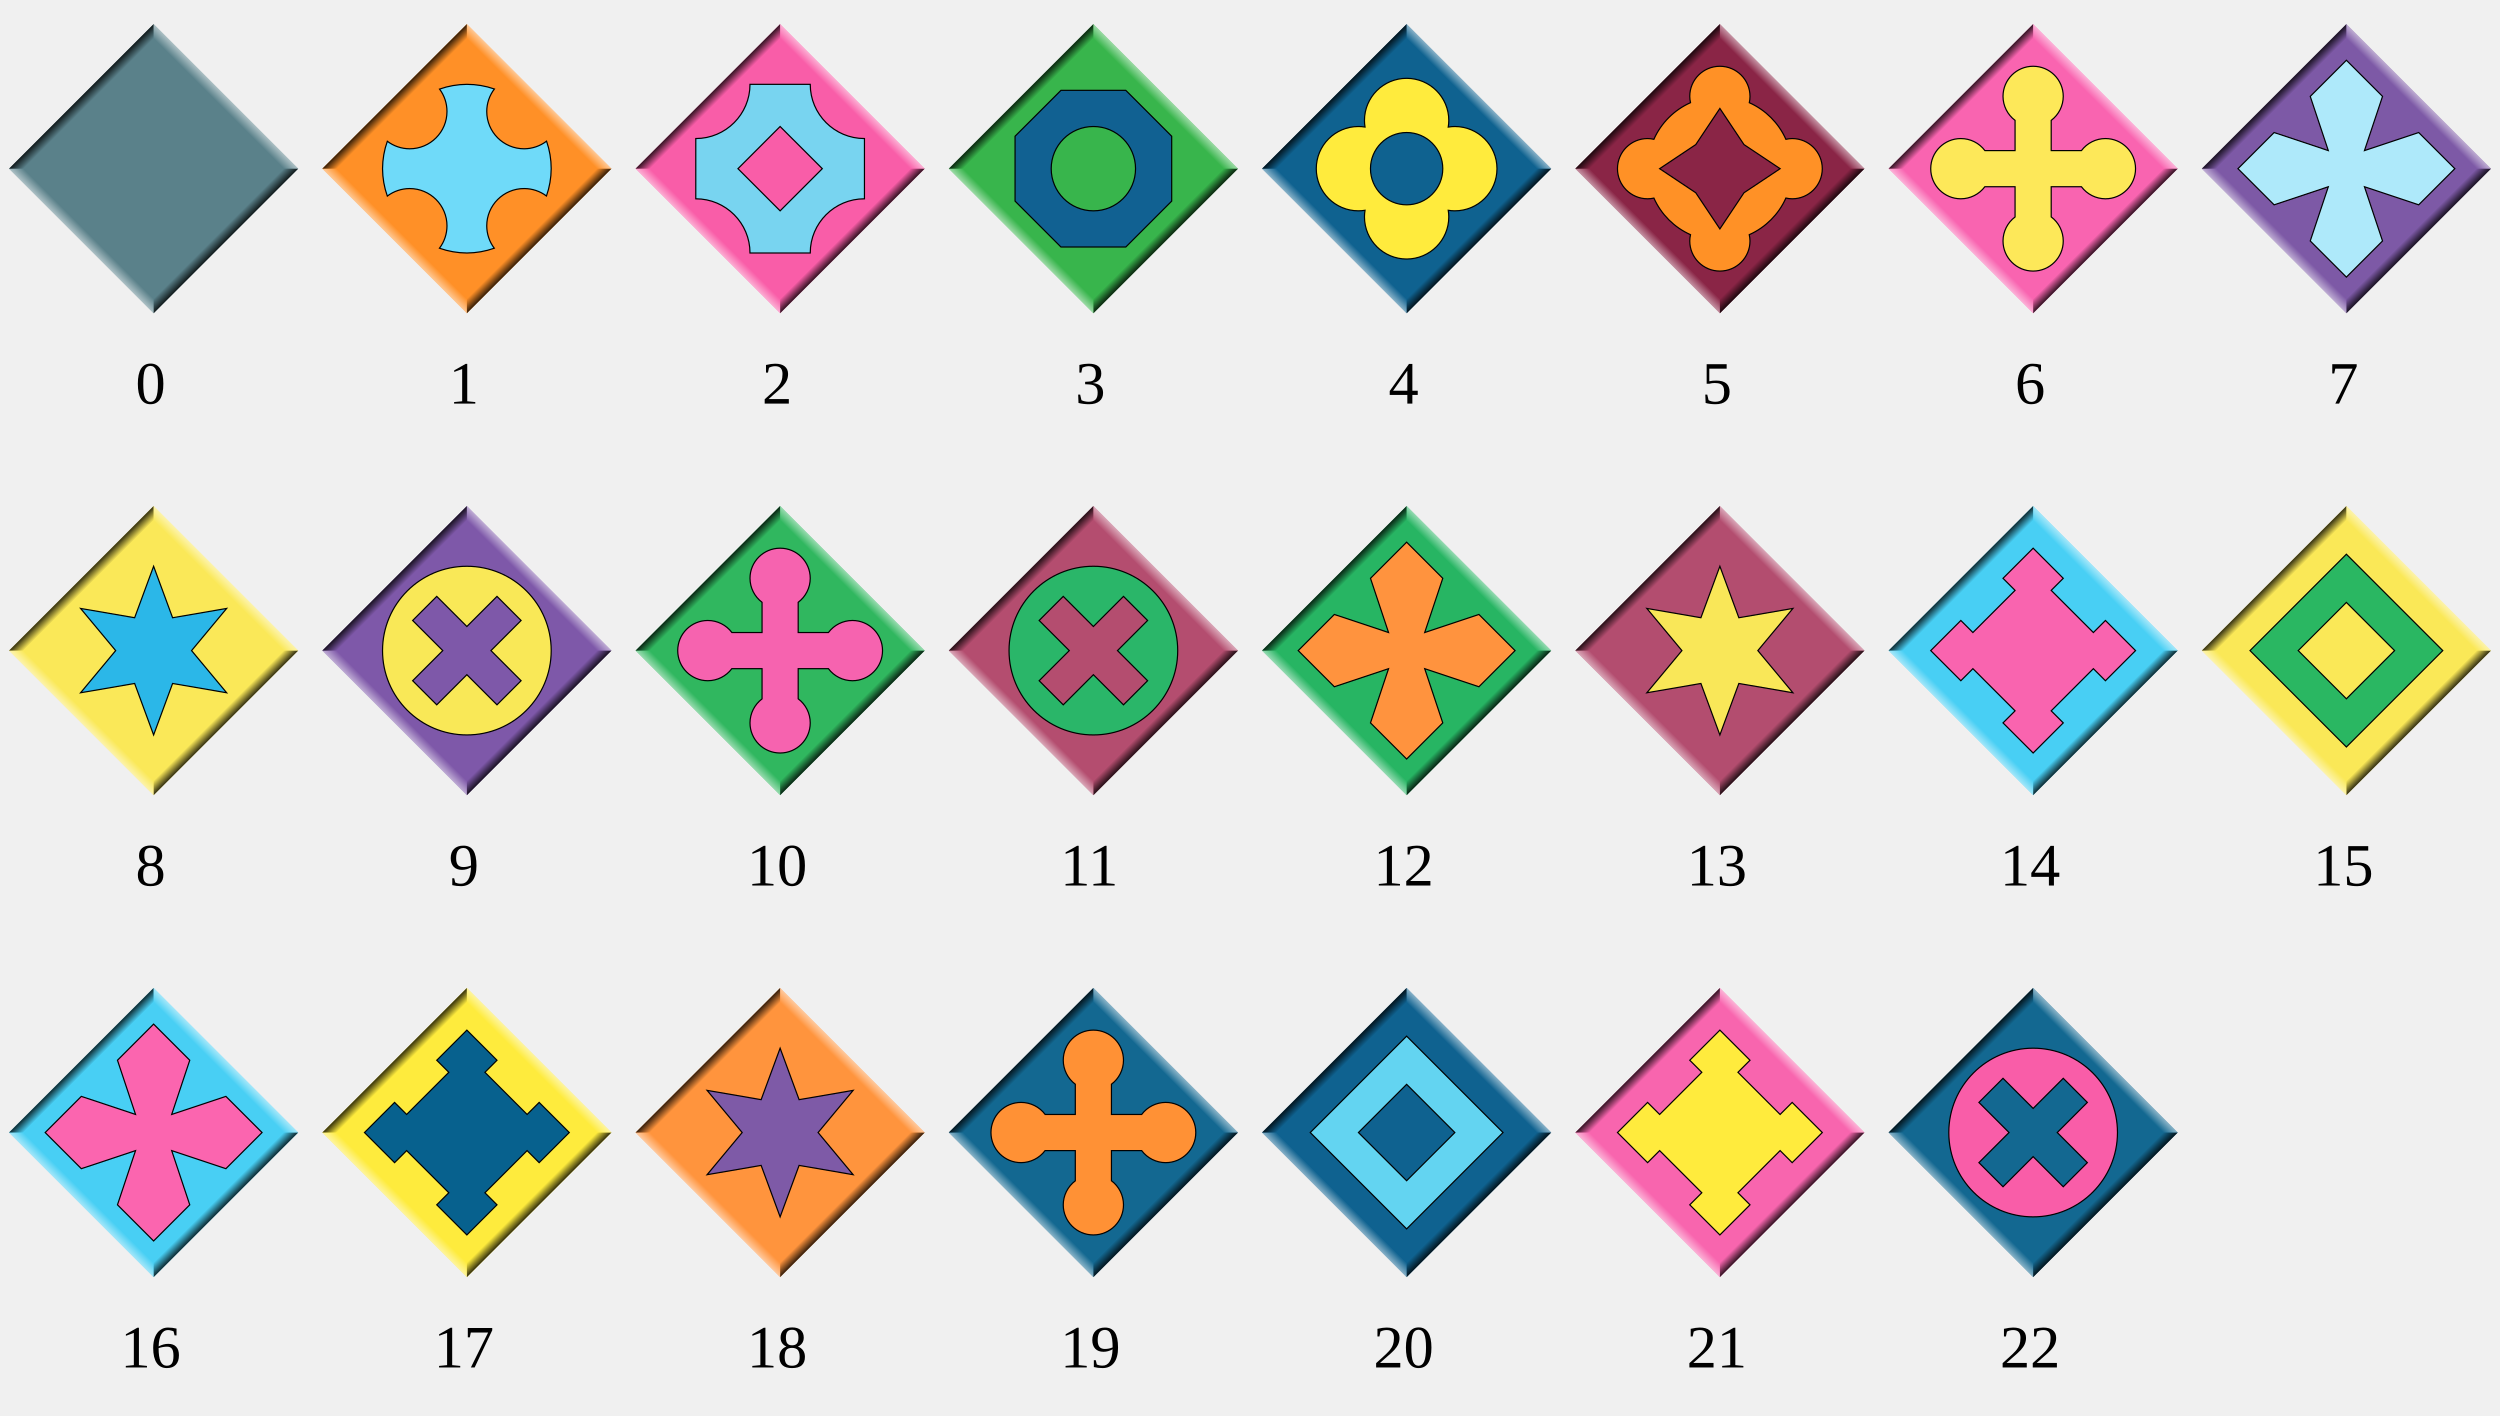
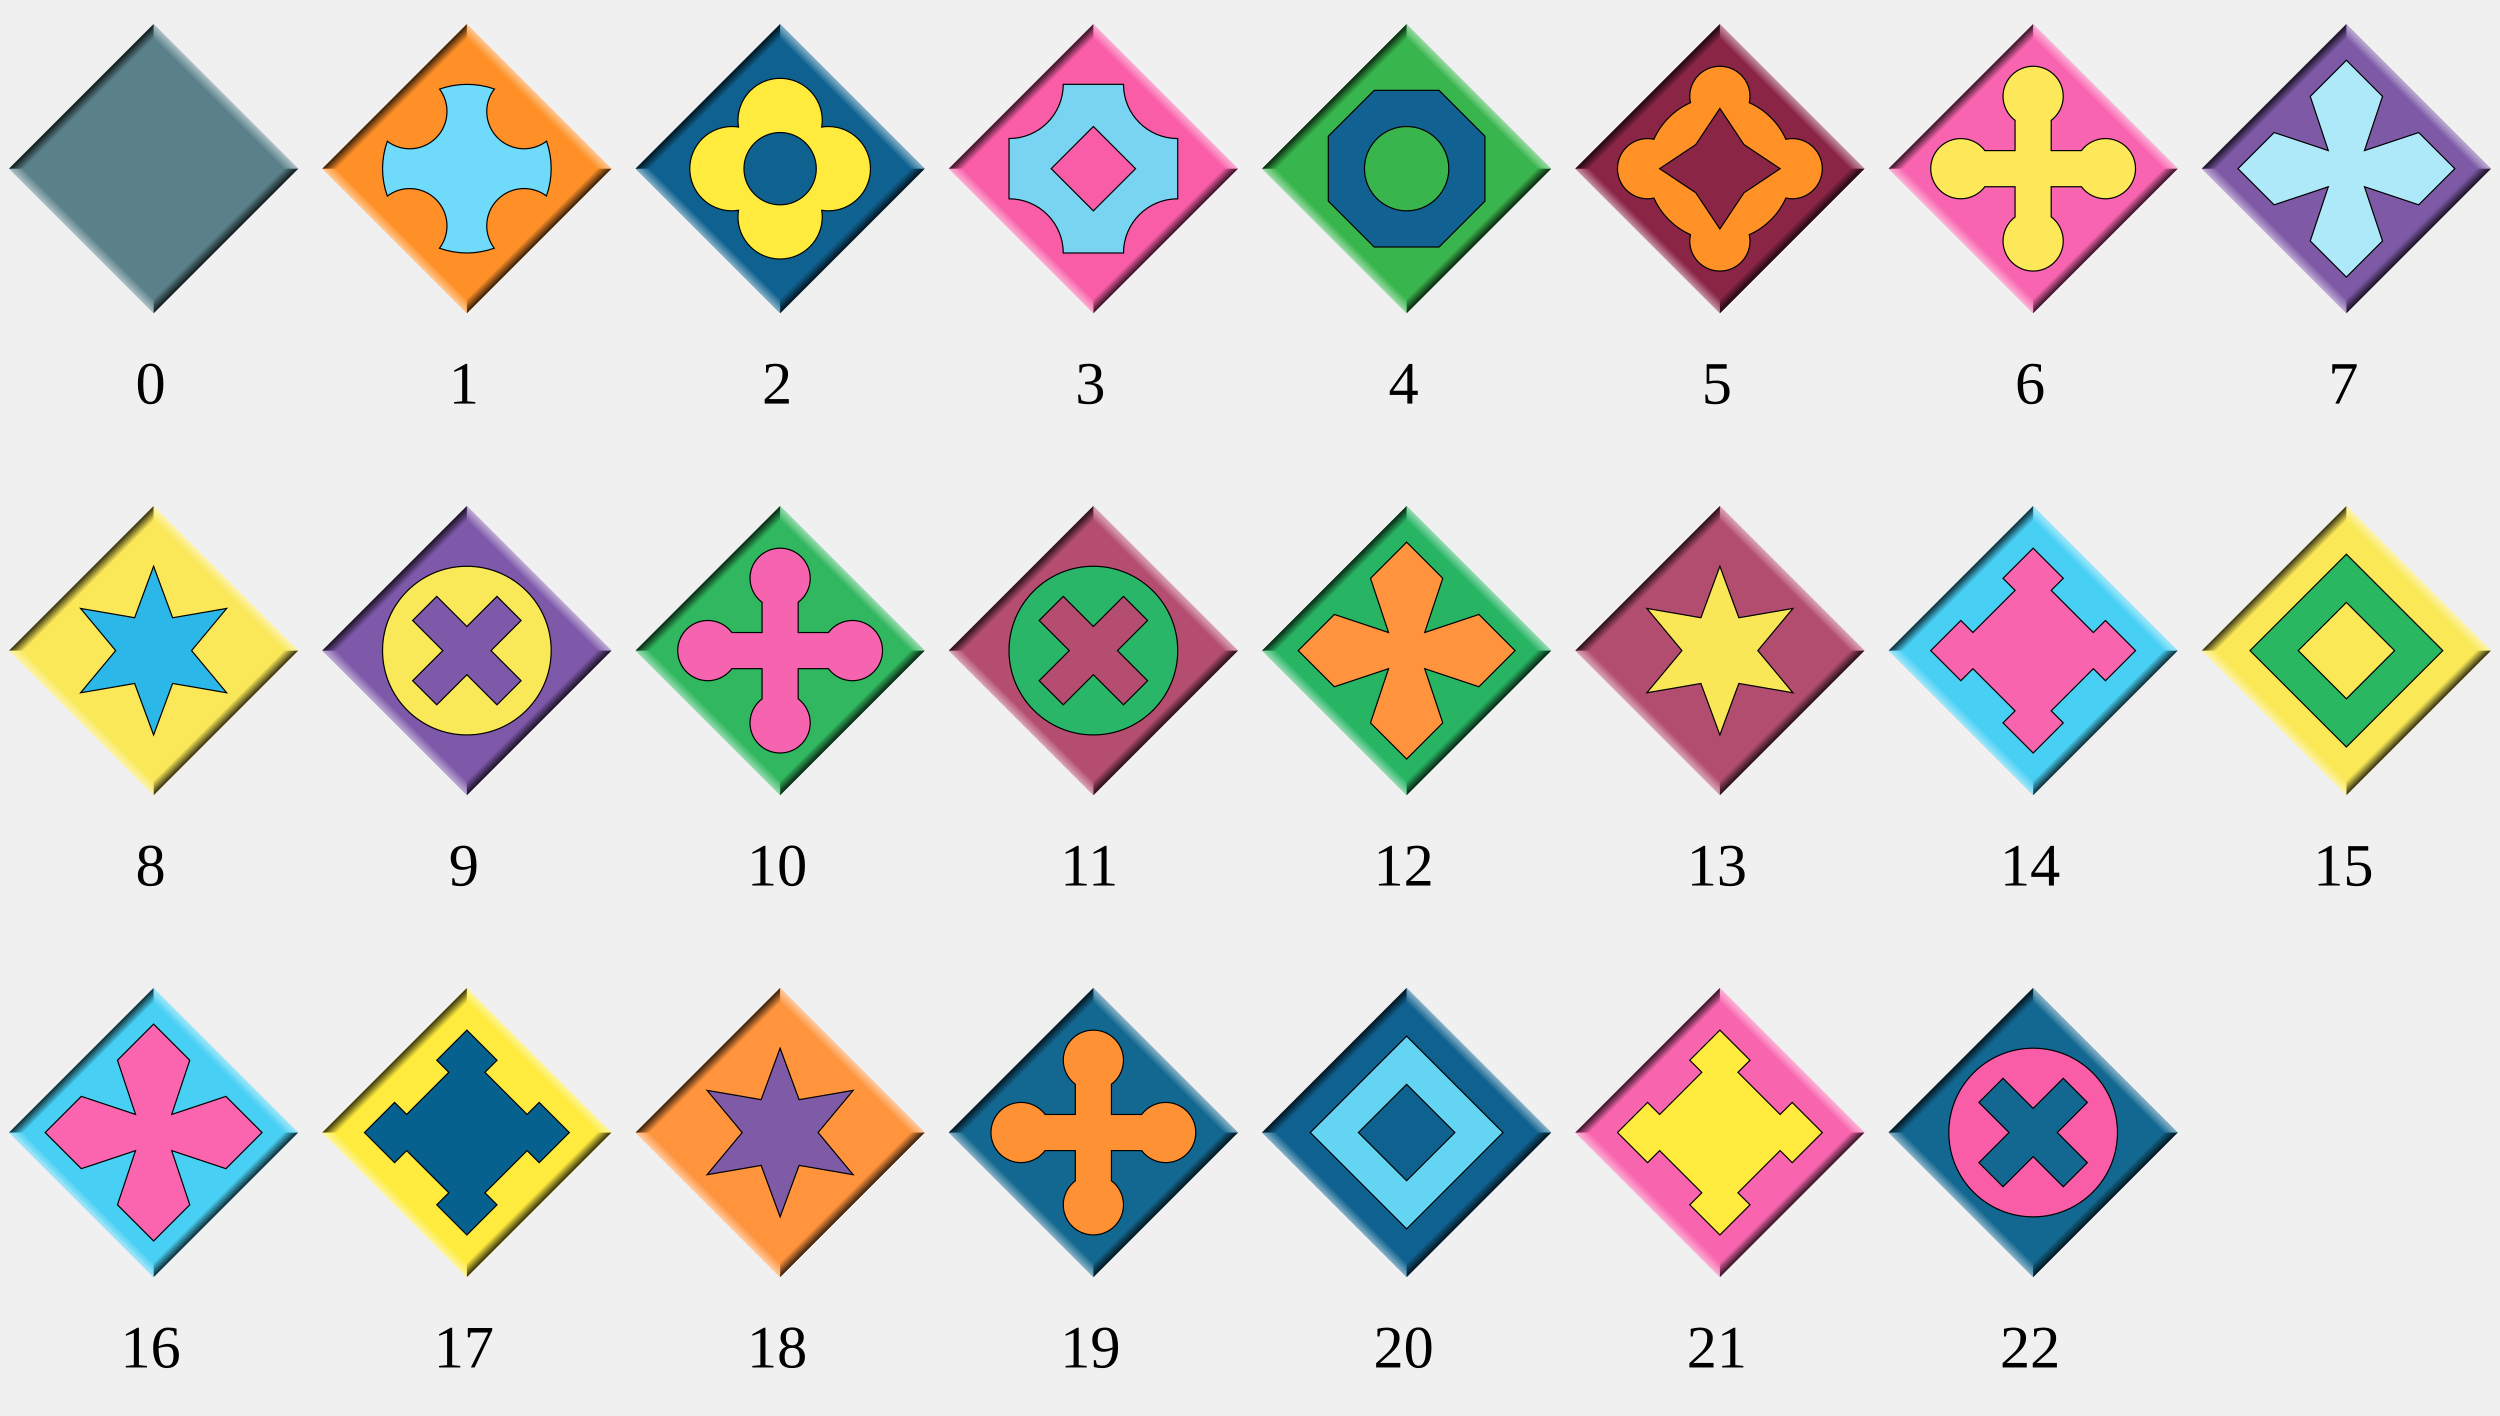
<svg xmlns="http://www.w3.org/2000/svg" viewBox="0 0 830 470" width="830" height="470">
  <style>
        text {
            font-size: 20px;
            fill: black;
        }
        @media (prefers-color-scheme: dark) {
            text {
                fill: white;
            }
        }
    </style>
  <defs>
    <mask id="mask">
      <rect fill="white" x="0" y="0" width="48" height="48" />
    </mask>
    <linearGradient id="dark-edge" y2="100%">
      <stop offset="45%" stop-color="black" stop-opacity="0" />
      <stop offset="50%" stop-color="black" stop-opacity="0.8" />
    </linearGradient>
    <linearGradient id="light-edge" y1="100%">
      <stop offset="50%" stop-color="white" stop-opacity="0.5" />
      <stop offset="55%" stop-color="white" stop-opacity="0" />
    </linearGradient>
    <linearGradient id="dark-edge-2" x1="100%" x2="0%" y1="100%">
      <stop offset="45%" stop-color="black" stop-opacity="0" />
      <stop offset="50%" stop-color="black" stop-opacity="0.8" />
    </linearGradient>
    <linearGradient id="light-edge-2" x1="100%" x2="0%" y2="100%">
      <stop offset="50%" stop-color="white" stop-opacity="0.5" />
      <stop offset="55%" stop-color="white" stop-opacity="0" />
    </linearGradient>
  </defs>
  <g transform="scale(2)">
    <g transform="translate(0, 4)">
      <g transform="translate(1.5, 24)">
        <path fill="#5a818a" d="M0,0 L24,-24 L48,0 L24,24 Z" />
        <path fill="url(#dark-edge)" d="M45,0 H48 L24,24 V21 z" />
        <path fill="url(#light-edge)" d="M0,0 H3 L24,21 V24 z" />
        <path fill="url(#dark-edge-2)" d="M0,0 H3 L24,-21 V-24 z" />
        <path fill="url(#light-edge-2)" d="M45,0 H48 L24,-24 V-21 z" />
      </g>
      <g transform="translate(53.5, 24)">
        <path fill="#ff9027" d="M0,0 L24,-24 L48,0 L24,24 Z" />
        <path fill="url(#dark-edge)" d="M45,0 H48 L24,24 V21 z" />
        <path fill="url(#light-edge)" d="M0,0 H3 L24,21 V24 z" />
        <path fill="url(#dark-edge-2)" d="M0,0 H3 L24,-21 V-24 z" />
        <path fill="url(#light-edge-2)" d="M45,0 H48 L24,-24 V-21 z" />
        <path fill="#6fdaf9" stroke="black" stroke-width="0.2" d="M24-14a14 14 0 0 0-4.535.787A6.2 6.2 0 0 1 20.699-9.5 6.2 6.2 0 0 1 14.5-3.3a6.2 6.2 0 0 1-3.707-1.25A14 14 0 0 0 10 0a14 14 0 0 0 .793 4.55A6.2 6.2 0 0 1 14.5 3.3a6.2 6.2 0 0 1 6.2 6.2 6.2 6.2 0 0 1-1.25 3.707A14 14 0 0 0 24 14a14 14 0 0 0 4.55-.793A6.2 6.2 0 0 1 27.3 9.5a6.2 6.2 0 0 1 6.2-6.2 6.2 6.2 0 0 1 3.713 1.235A14 14 0 0 0 38 0a14 14 0 0 0-.77-4.568 6.2 6.2 0 0 1-3.73 1.267A6.2 6.2 0 0 1 27.3-9.5a6.2 6.2 0 0 1 1.268-3.73A14 14 0 0 0 24-14" />
      </g>
      <g transform="translate(105.5, 24)">
+         <path fill="#0f6290" d="M0,0 L24,-24 L48,0 L24,24 Z" />
+         <path fill="url(#dark-edge)" d="M45,0 H48 L24,24 V21 z" />
+         <path fill="url(#light-edge)" d="M0,0 H3 L24,21 V24 z" />
+         <path fill="url(#dark-edge-2)" d="M0,0 H3 L24,-21 V-24 z" />
+         <path fill="url(#light-edge-2)" d="M45,0 H48 L24,-24 V-21 z" />
+         <path fill="#ffeb3d" stroke="black" stroke-width="0.2" d="M24-15a7 7 0 0 0-7 7 7 7 0 0 0 .09 1.088A7 7 0 0 0 16-7a7 7 0 0 0-7 7 7 7 0 0 0 7 7 7 7 0 0 0 1.092-.092A7 7 0 0 0 17 8a7 7 0 0 0 7 7 7 7 0 0 0 7-7 7 7 0 0 0-.088-1.09A7 7 0 0 0 32 7a7 7 0 0 0 7-7 7 7 0 0 0-7-7 7 7 0 0 0-1.092.092A7 7 0 0 0 31-8a7 7 0 0 0-7-7m0 9a6 6 0 0 1 6 6 6 6 0 0 1-6 6 6 6 0 0 1-6-6 6 6 0 0 1 6-6" />
+       </g>
+       <g transform="translate(157.5, 24)">
        <path fill="#f95da8" d="M0,0 L24,-24 L48,0 L24,24 Z" />
        <path fill="url(#dark-edge)" d="M45,0 H48 L24,24 V21 z" />
        <path fill="url(#light-edge)" d="M0,0 H3 L24,21 V24 z" />
        <path fill="url(#dark-edge-2)" d="M0,0 H3 L24,-21 V-24 z" />
        <path fill="url(#light-edge-2)" d="M45,0 H48 L24,-24 V-21 z" />
        <path fill="#78d4f0" stroke="black" stroke-width="0.2" d="M10 5a9 9 0 0 1 9 9h10a9 9 0 0 1 9-9V-5a9 9 0 0 1-9-9H19a9 9 0 0 1-9 9zM24-7l7 7-7 7-7-7z" />
      </g>
-       <g transform="translate(157.5, 24)">
+       <g transform="translate(209.5, 24)">
        <path fill="#38b54c" d="M0,0 L24,-24 L48,0 L24,24 Z" />
        <path fill="url(#dark-edge)" d="M45,0 H48 L24,24 V21 z" />
        <path fill="url(#light-edge)" d="M0,0 H3 L24,21 V24 z" />
        <path fill="url(#dark-edge-2)" d="M0,0 H3 L24,-21 V-24 z" />
        <path fill="url(#light-edge-2)" d="M45,0 H48 L24,-24 V-21 z" />
        <path fill="#116192" stroke="black" stroke-width="0.2" d="M18.615-13 11-5.385v10.77L18.615 13h10.77L37 5.385v-10.77L29.385-13zM24-7a7 7 0 0 1 7 7 7 7 0 0 1-7 7 7 7 0 0 1-7-7 7 7 0 0 1 7-7" />
-       </g>
-       <g transform="translate(209.5, 24)">
-         <path fill="#0f6290" d="M0,0 L24,-24 L48,0 L24,24 Z" />
-         <path fill="url(#dark-edge)" d="M45,0 H48 L24,24 V21 z" />
-         <path fill="url(#light-edge)" d="M0,0 H3 L24,21 V24 z" />
-         <path fill="url(#dark-edge-2)" d="M0,0 H3 L24,-21 V-24 z" />
-         <path fill="url(#light-edge-2)" d="M45,0 H48 L24,-24 V-21 z" />
-         <path fill="#ffeb3d" stroke="black" stroke-width="0.2" d="M24-15a7 7 0 0 0-7 7 7 7 0 0 0 .09 1.088A7 7 0 0 0 16-7a7 7 0 0 0-7 7 7 7 0 0 0 7 7 7 7 0 0 0 1.092-.092A7 7 0 0 0 17 8a7 7 0 0 0 7 7 7 7 0 0 0 7-7 7 7 0 0 0-.088-1.09A7 7 0 0 0 32 7a7 7 0 0 0 7-7 7 7 0 0 0-7-7 7 7 0 0 0-1.092.092A7 7 0 0 0 31-8a7 7 0 0 0-7-7m0 9a6 6 0 0 1 6 6 6 6 0 0 1-6 6 6 6 0 0 1-6-6 6 6 0 0 1 6-6" />
      </g>
      <g transform="translate(261.5, 24)">
        <path fill="#8a2546" d="M0,0 L24,-24 L48,0 L24,24 Z" />
        <path fill="url(#dark-edge)" d="M45,0 H48 L24,24 V21 z" />
        <path fill="url(#light-edge)" d="M0,0 H3 L24,21 V24 z" />
        <path fill="url(#dark-edge-2)" d="M0,0 H3 L24,-21 V-24 z" />
        <path fill="url(#light-edge-2)" d="M45,0 H48 L24,-24 V-21 z" />
        <path fill="#ff9126" stroke="black" stroke-width="0.2" d="M41 0a5 5 0 0 0-5-5 5 5 0 0 0-1.043.123 12 12 0 0 0-6.07-6.074A5 5 0 0 0 29-12a5 5 0 0 0-5-5 5 5 0 0 0-5 5 5 5 0 0 0 .123 1.043 12 12 0 0 0-6.08 6.08A5 5 0 0 0 12-5a5 5 0 0 0-5 5 5 5 0 0 0 5 5 5 5 0 0 0 1.049-.113 12 12 0 0 0 6.074 6.07A5 5 0 0 0 19 12a5 5 0 0 0 5 5 5 5 0 0 0 5-5 5 5 0 0 0-.123-1.041 12 12 0 0 0 6.082-6.082A5 5 0 0 0 36 5a5 5 0 0 0 5-5zm-7 0-6 4-4 6-4-6-6-4 6-4 4-6 4 6z" />
      </g>
      <g transform="translate(313.5, 24)">
        <path fill="#f964b0" d="M0,0 L24,-24 L48,0 L24,24 Z" />
        <path fill="url(#dark-edge)" d="M45,0 H48 L24,24 V21 z" />
        <path fill="url(#light-edge)" d="M0,0 H3 L24,21 V24 z" />
        <path fill="url(#dark-edge-2)" d="M0,0 H3 L24,-21 V-24 z" />
        <path fill="url(#light-edge-2)" d="M45,0 H48 L24,-24 V-21 z" />
        <path fill="#fde859" stroke="black" stroke-width="0.2" d="M24-17a5 5 0 0 0-5 5 5 5 0 0 0 2 3.984V-3h-5.002A5 5 0 0 0 12-5a5 5 0 0 0-5 5 5 5 0 0 0 5 5 5 5 0 0 0 3.984-2H21v5.016A5 5 0 0 0 19 12a5 5 0 0 0 5 5 5 5 0 0 0 5-5 5 5 0 0 0-2-3.998V3h5.016A5 5 0 0 0 36 5a5 5 0 0 0 5-5 5 5 0 0 0-5-5 5 5 0 0 0-3.984 2H27v-5.016A5 5 0 0 0 29-12a5 5 0 0 0-5-5" />
      </g>
      <g transform="translate(365.5, 24)">
        <path fill="#7d59a6" d="M0,0 L24,-24 L48,0 L24,24 Z" />
        <path fill="url(#dark-edge)" d="M45,0 H48 L24,24 V21 z" />
        <path fill="url(#light-edge)" d="M0,0 H3 L24,21 V24 z" />
        <path fill="url(#dark-edge-2)" d="M0,0 H3 L24,-21 V-24 z" />
        <path fill="url(#light-edge-2)" d="M45,0 H48 L24,-24 V-21 z" />
        <path fill="#aee9fa" stroke="black" stroke-width="0.2" d="M6,0 l6,-6 l9,3 l-3,-9 l6,-6 l6,6 l-3,9 l9,-3 l6,6 l-6,6 l-9,-3 l3,9 l-6,6 l-6,-6 l3,-9 l-9,3 z" />
      </g>
    </g>
    <g transform="translate(0, 84)">
      <g transform="translate(1.5, 24)">
        <path fill="#fae858" d="M0,0 L24,-24 L48,0 L24,24 Z" />
        <path fill="url(#dark-edge)" d="M45,0 H48 L24,24 V21 z" />
        <path fill="url(#light-edge)" d="M0,0 H3 L24,21 V24 z" />
        <path fill="url(#dark-edge-2)" d="M0,0 H3 L24,-21 V-24 z" />
        <path fill="url(#light-edge-2)" d="M45,0 H48 L24,-24 V-21 z" />
        <path fill="#2bb7e8" stroke="black" stroke-width="0.2" d="M20.85-5.456 24-14l3.15 8.544L36.124-7 30.3 0l5.824 7-8.974-1.544L24 14l-3.15-8.544L11.876 7 17.7 0l-5.824-7z" />
      </g>
      <g transform="translate(53.5, 24)">
        <path fill="#7e58a9" d="M0,0 L24,-24 L48,0 L24,24 Z" />
        <path fill="url(#dark-edge)" d="M45,0 H48 L24,24 V21 z" />
        <path fill="url(#light-edge)" d="M0,0 H3 L24,21 V24 z" />
        <path fill="url(#dark-edge-2)" d="M0,0 H3 L24,-21 V-24 z" />
        <path fill="url(#light-edge-2)" d="M45,0 H48 L24,-24 V-21 z" />
        <path fill="#f9e857" stroke="black" stroke-width="0.2" d="M24-14A14 14 0 0 0 10 0a14 14 0 0 0 14 14A14 14 0 0 0 38 0a14 14 0 0 0-14-14zm4 14 5 5-4 4-5-5-5 5-4-4 5-5-5-5 4-4 5 5 5-5 4 4z" />
      </g>
      <g transform="translate(105.5, 24)">
        <path fill="#30b75f" d="M0,0 L24,-24 L48,0 L24,24 Z" />
        <path fill="url(#dark-edge)" d="M45,0 H48 L24,24 V21 z" />
        <path fill="url(#light-edge)" d="M0,0 H3 L24,21 V24 z" />
        <path fill="url(#dark-edge-2)" d="M0,0 H3 L24,-21 V-24 z" />
        <path fill="url(#light-edge-2)" d="M45,0 H48 L24,-24 V-21 z" />
        <path fill="#f663af" stroke="black" stroke-width="0.2" d="M24-17a5 5 0 0 0-5 5 5 5 0 0 0 2 3.984V-3h-5.002A5 5 0 0 0 12-5a5 5 0 0 0-5 5 5 5 0 0 0 5 5 5 5 0 0 0 3.984-2H21v5.016A5 5 0 0 0 19 12a5 5 0 0 0 5 5 5 5 0 0 0 5-5 5 5 0 0 0-2-3.998V3h5.016A5 5 0 0 0 36 5a5 5 0 0 0 5-5 5 5 0 0 0-5-5 5 5 0 0 0-3.984 2H27v-5.016A5 5 0 0 0 29-12a5 5 0 0 0-5-5" />
      </g>
      <g transform="translate(157.5, 24)">
        <path fill="#b44d6f" d="M0,0 L24,-24 L48,0 L24,24 Z" />
        <path fill="url(#dark-edge)" d="M45,0 H48 L24,24 V21 z" />
        <path fill="url(#light-edge)" d="M0,0 H3 L24,21 V24 z" />
        <path fill="url(#dark-edge-2)" d="M0,0 H3 L24,-21 V-24 z" />
        <path fill="url(#light-edge-2)" d="M45,0 H48 L24,-24 V-21 z" />
        <path fill="#2ab669" stroke="black" stroke-width="0.2" d="M24-14A14 14 0 0 0 10 0a14 14 0 0 0 14 14A14 14 0 0 0 38 0a14 14 0 0 0-14-14zm4 14 5 5-4 4-5-5-5 5-4-4 5-5-5-5 4-4 5 5 5-5 4 4z" />
      </g>
      <g transform="translate(209.5, 24)">
        <path fill="#27b563" d="M0,0 L24,-24 L48,0 L24,24 Z" />
        <path fill="url(#dark-edge)" d="M45,0 H48 L24,24 V21 z" />
        <path fill="url(#light-edge)" d="M0,0 H3 L24,21 V24 z" />
        <path fill="url(#dark-edge-2)" d="M0,0 H3 L24,-21 V-24 z" />
        <path fill="url(#light-edge-2)" d="M45,0 H48 L24,-24 V-21 z" />
        <path fill="#ff933e" stroke="black" stroke-width="0.2" d="M6,0 l6,-6 l9,3 l-3,-9 l6,-6 l6,6 l-3,9 l9,-3 l6,6 l-6,6 l-9,-3 l3,9 l-6,6 l-6,-6 l3,-9 l-9,3 z" />
      </g>
      <g transform="translate(261.5, 24)">
        <path fill="#b34d6f" d="M0,0 L24,-24 L48,0 L24,24 Z" />
        <path fill="url(#dark-edge)" d="M45,0 H48 L24,24 V21 z" />
        <path fill="url(#light-edge)" d="M0,0 H3 L24,21 V24 z" />
        <path fill="url(#dark-edge-2)" d="M0,0 H3 L24,-21 V-24 z" />
        <path fill="url(#light-edge-2)" d="M45,0 H48 L24,-24 V-21 z" />
        <path fill="#f9e758" stroke="black" stroke-width="0.2" d="M20.85-5.456 24-14l3.15 8.544L36.124-7 30.3 0l5.824 7-8.974-1.544L24 14l-3.15-8.544L11.876 7 17.7 0l-5.824-7z" />
      </g>
      <g transform="translate(313.5, 24)">
        <path fill="#48cff4" d="M0,0 L24,-24 L48,0 L24,24 Z" />
        <path fill="url(#dark-edge)" d="M45,0 H48 L24,24 V21 z" />
        <path fill="url(#light-edge)" d="M0,0 H3 L24,21 V24 z" />
        <path fill="url(#dark-edge-2)" d="M0,0 H3 L24,-21 V-24 z" />
        <path fill="url(#light-edge-2)" d="M45,0 H48 L24,-24 V-21 z" />
        <path fill="#f964af" stroke="black" stroke-width="0.2" d="M7,0 l5,-5 l2,2 l7,-7 l-2,-2 l5,-5 l5,5 l-2,2 l7,7 l2,-2 l5,5 l-5,5 l-2,-2 l-7,7 l2,2 l-5,5 l-5,-5 l2,-2 l-7,-7 l-2,2 z" />
      </g>
      <g transform="translate(365.5, 24)">
        <path fill="#fae857" d="M0,0 L24,-24 L48,0 L24,24 Z" />
        <path fill="url(#dark-edge)" d="M45,0 H48 L24,24 V21 z" />
        <path fill="url(#light-edge)" d="M0,0 H3 L24,21 V24 z" />
        <path fill="url(#dark-edge-2)" d="M0,0 H3 L24,-21 V-24 z" />
        <path fill="url(#light-edge-2)" d="M45,0 H48 L24,-24 V-21 z" />
        <path fill="#2ab762" stroke="black" stroke-width="0.2" fill-rule="evenodd" d="M8,0 l16,-16 l16,16 l-16,16 z M16,0 l8,-8 l8,8 l-8,8 z" />
      </g>
    </g>
    <g transform="translate(0, 164)">
      <g transform="translate(1.5, 24)">
        <path fill="#48cff4" d="M0,0 L24,-24 L48,0 L24,24 Z" />
        <path fill="url(#dark-edge)" d="M45,0 H48 L24,24 V21 z" />
        <path fill="url(#light-edge)" d="M0,0 H3 L24,21 V24 z" />
        <path fill="url(#dark-edge-2)" d="M0,0 H3 L24,-21 V-24 z" />
        <path fill="url(#light-edge-2)" d="M45,0 H48 L24,-24 V-21 z" />
        <path fill="#fb65af" stroke="black" stroke-width="0.2" d="M6,0 l6,-6 l9,3 l-3,-9 l6,-6 l6,6 l-3,9 l9,-3 l6,6 l-6,6 l-9,-3 l3,9 l-6,6 l-6,-6 l3,-9 l-9,3 z" />
      </g>
      <g transform="translate(53.5, 24)">
        <path fill="#feeb3d" d="M0,0 L24,-24 L48,0 L24,24 Z" />
        <path fill="url(#dark-edge)" d="M45,0 H48 L24,24 V21 z" />
        <path fill="url(#light-edge)" d="M0,0 H3 L24,21 V24 z" />
        <path fill="url(#dark-edge-2)" d="M0,0 H3 L24,-21 V-24 z" />
        <path fill="url(#light-edge-2)" d="M45,0 H48 L24,-24 V-21 z" />
        <path fill="#07618e" stroke="black" stroke-width="0.2" d="M7,0 l5,-5 l2,2 l7,-7 l-2,-2 l5,-5 l5,5 l-2,2 l7,7 l2,-2 l5,5 l-5,5 l-2,-2 l-7,7 l2,2 l-5,5 l-5,-5 l2,-2 l-7,-7 l-2,2 z" />
      </g>
      <g transform="translate(105.5, 24)">
        <path fill="#ff943d" d="M0,0 L24,-24 L48,0 L24,24 Z" />
        <path fill="url(#dark-edge)" d="M45,0 H48 L24,24 V21 z" />
        <path fill="url(#light-edge)" d="M0,0 H3 L24,21 V24 z" />
        <path fill="url(#dark-edge-2)" d="M0,0 H3 L24,-21 V-24 z" />
        <path fill="url(#light-edge-2)" d="M45,0 H48 L24,-24 V-21 z" />
        <path fill="#7e5aa7" stroke="black" stroke-width="0.2" d="M20.85-5.456 24-14l3.15 8.544L36.124-7 30.3 0l5.824 7-8.974-1.544L24 14l-3.15-8.544L11.876 7 17.7 0l-5.824-7z" />
      </g>
      <g transform="translate(157.5, 24)">
        <path fill="#136891" d="M0,0 L24,-24 L48,0 L24,24 Z" />
        <path fill="url(#dark-edge)" d="M45,0 H48 L24,24 V21 z" />
        <path fill="url(#light-edge)" d="M0,0 H3 L24,21 V24 z" />
        <path fill="url(#dark-edge-2)" d="M0,0 H3 L24,-21 V-24 z" />
        <path fill="url(#light-edge-2)" d="M45,0 H48 L24,-24 V-21 z" />
        <path fill="#ff9135" stroke="black" stroke-width="0.2" d="M24-17a5 5 0 0 0-5 5 5 5 0 0 0 2 3.984V-3h-5.002A5 5 0 0 0 12-5a5 5 0 0 0-5 5 5 5 0 0 0 5 5 5 5 0 0 0 3.984-2H21v5.016A5 5 0 0 0 19 12a5 5 0 0 0 5 5 5 5 0 0 0 5-5 5 5 0 0 0-2-3.998V3h5.016A5 5 0 0 0 36 5a5 5 0 0 0 5-5 5 5 0 0 0-5-5 5 5 0 0 0-3.984 2H27v-5.016A5 5 0 0 0 29-12a5 5 0 0 0-5-5" />
      </g>
      <g transform="translate(209.5, 24)">
        <path fill="#0f6290" d="M0,0 L24,-24 L48,0 L24,24 Z" />
        <path fill="url(#dark-edge)" d="M45,0 H48 L24,24 V21 z" />
        <path fill="url(#light-edge)" d="M0,0 H3 L24,21 V24 z" />
        <path fill="url(#dark-edge-2)" d="M0,0 H3 L24,-21 V-24 z" />
        <path fill="url(#light-edge-2)" d="M45,0 H48 L24,-24 V-21 z" />
        <path fill="#63d4f1" stroke="black" stroke-width="0.2" fill-rule="evenodd" d="M8,0 l16,-16 l16,16 l-16,16 z M16,0 l8,-8 l8,8 l-8,8 z" />
      </g>
      <g transform="translate(261.5, 24)">
        <path fill="#f865ae" d="M0,0 L24,-24 L48,0 L24,24 Z" />
        <path fill="url(#dark-edge)" d="M45,0 H48 L24,24 V21 z" />
        <path fill="url(#light-edge)" d="M0,0 H3 L24,21 V24 z" />
        <path fill="url(#dark-edge-2)" d="M0,0 H3 L24,-21 V-24 z" />
        <path fill="url(#light-edge-2)" d="M45,0 H48 L24,-24 V-21 z" />
        <path fill="#ffeb3d" stroke="black" stroke-width="0.2" d="M7,0 l5,-5 l2,2 l7,-7 l-2,-2 l5,-5 l5,5 l-2,2 l7,7 l2,-2 l5,5 l-5,5 l-2,-2 l-7,7 l2,2 l-5,5 l-5,-5 l2,-2 l-7,-7 l-2,2 z" />
      </g>
      <g transform="translate(313.5, 24)">
        <path fill="#136891" d="M0,0 L24,-24 L48,0 L24,24 Z" />
        <path fill="url(#dark-edge)" d="M45,0 H48 L24,24 V21 z" />
        <path fill="url(#light-edge)" d="M0,0 H3 L24,21 V24 z" />
        <path fill="url(#dark-edge-2)" d="M0,0 H3 L24,-21 V-24 z" />
        <path fill="url(#light-edge-2)" d="M45,0 H48 L24,-24 V-21 z" />
        <path fill="#f95da8" stroke="black" stroke-width="0.2" d="M24-14A14 14 0 0 0 10 0a14 14 0 0 0 14 14A14 14 0 0 0 38 0a14 14 0 0 0-14-14zm4 14 5 5-4 4-5-5-5 5-4-4 5-5-5-5 4-4 5 5 5-5 4 4z" />
      </g>
    </g>
  </g>
  <text x="45" y="134">0</text>
  <text x="149" y="134">1</text>
  <text x="253" y="134">2</text>
  <text x="357" y="134">3</text>
  <text x="461" y="134">4</text>
  <text x="565" y="134">5</text>
  <text x="669" y="134">6</text>
  <text x="773" y="134">7</text>
  <text x="45" y="294">8</text>
  <text x="149" y="294">9</text>
  <text x="248" y="294">10</text>
  <text x="352" y="294">11</text>
  <text x="456" y="294">12</text>
  <text x="560" y="294">13</text>
  <text x="664" y="294">14</text>
  <text x="768" y="294">15</text>
  <text x="40" y="454">16</text>
  <text x="144" y="454">17</text>
  <text x="248" y="454">18</text>
  <text x="352" y="454">19</text>
  <text x="456" y="454">20</text>
  <text x="560" y="454">21</text>
  <text x="664" y="454">22</text>
</svg>
